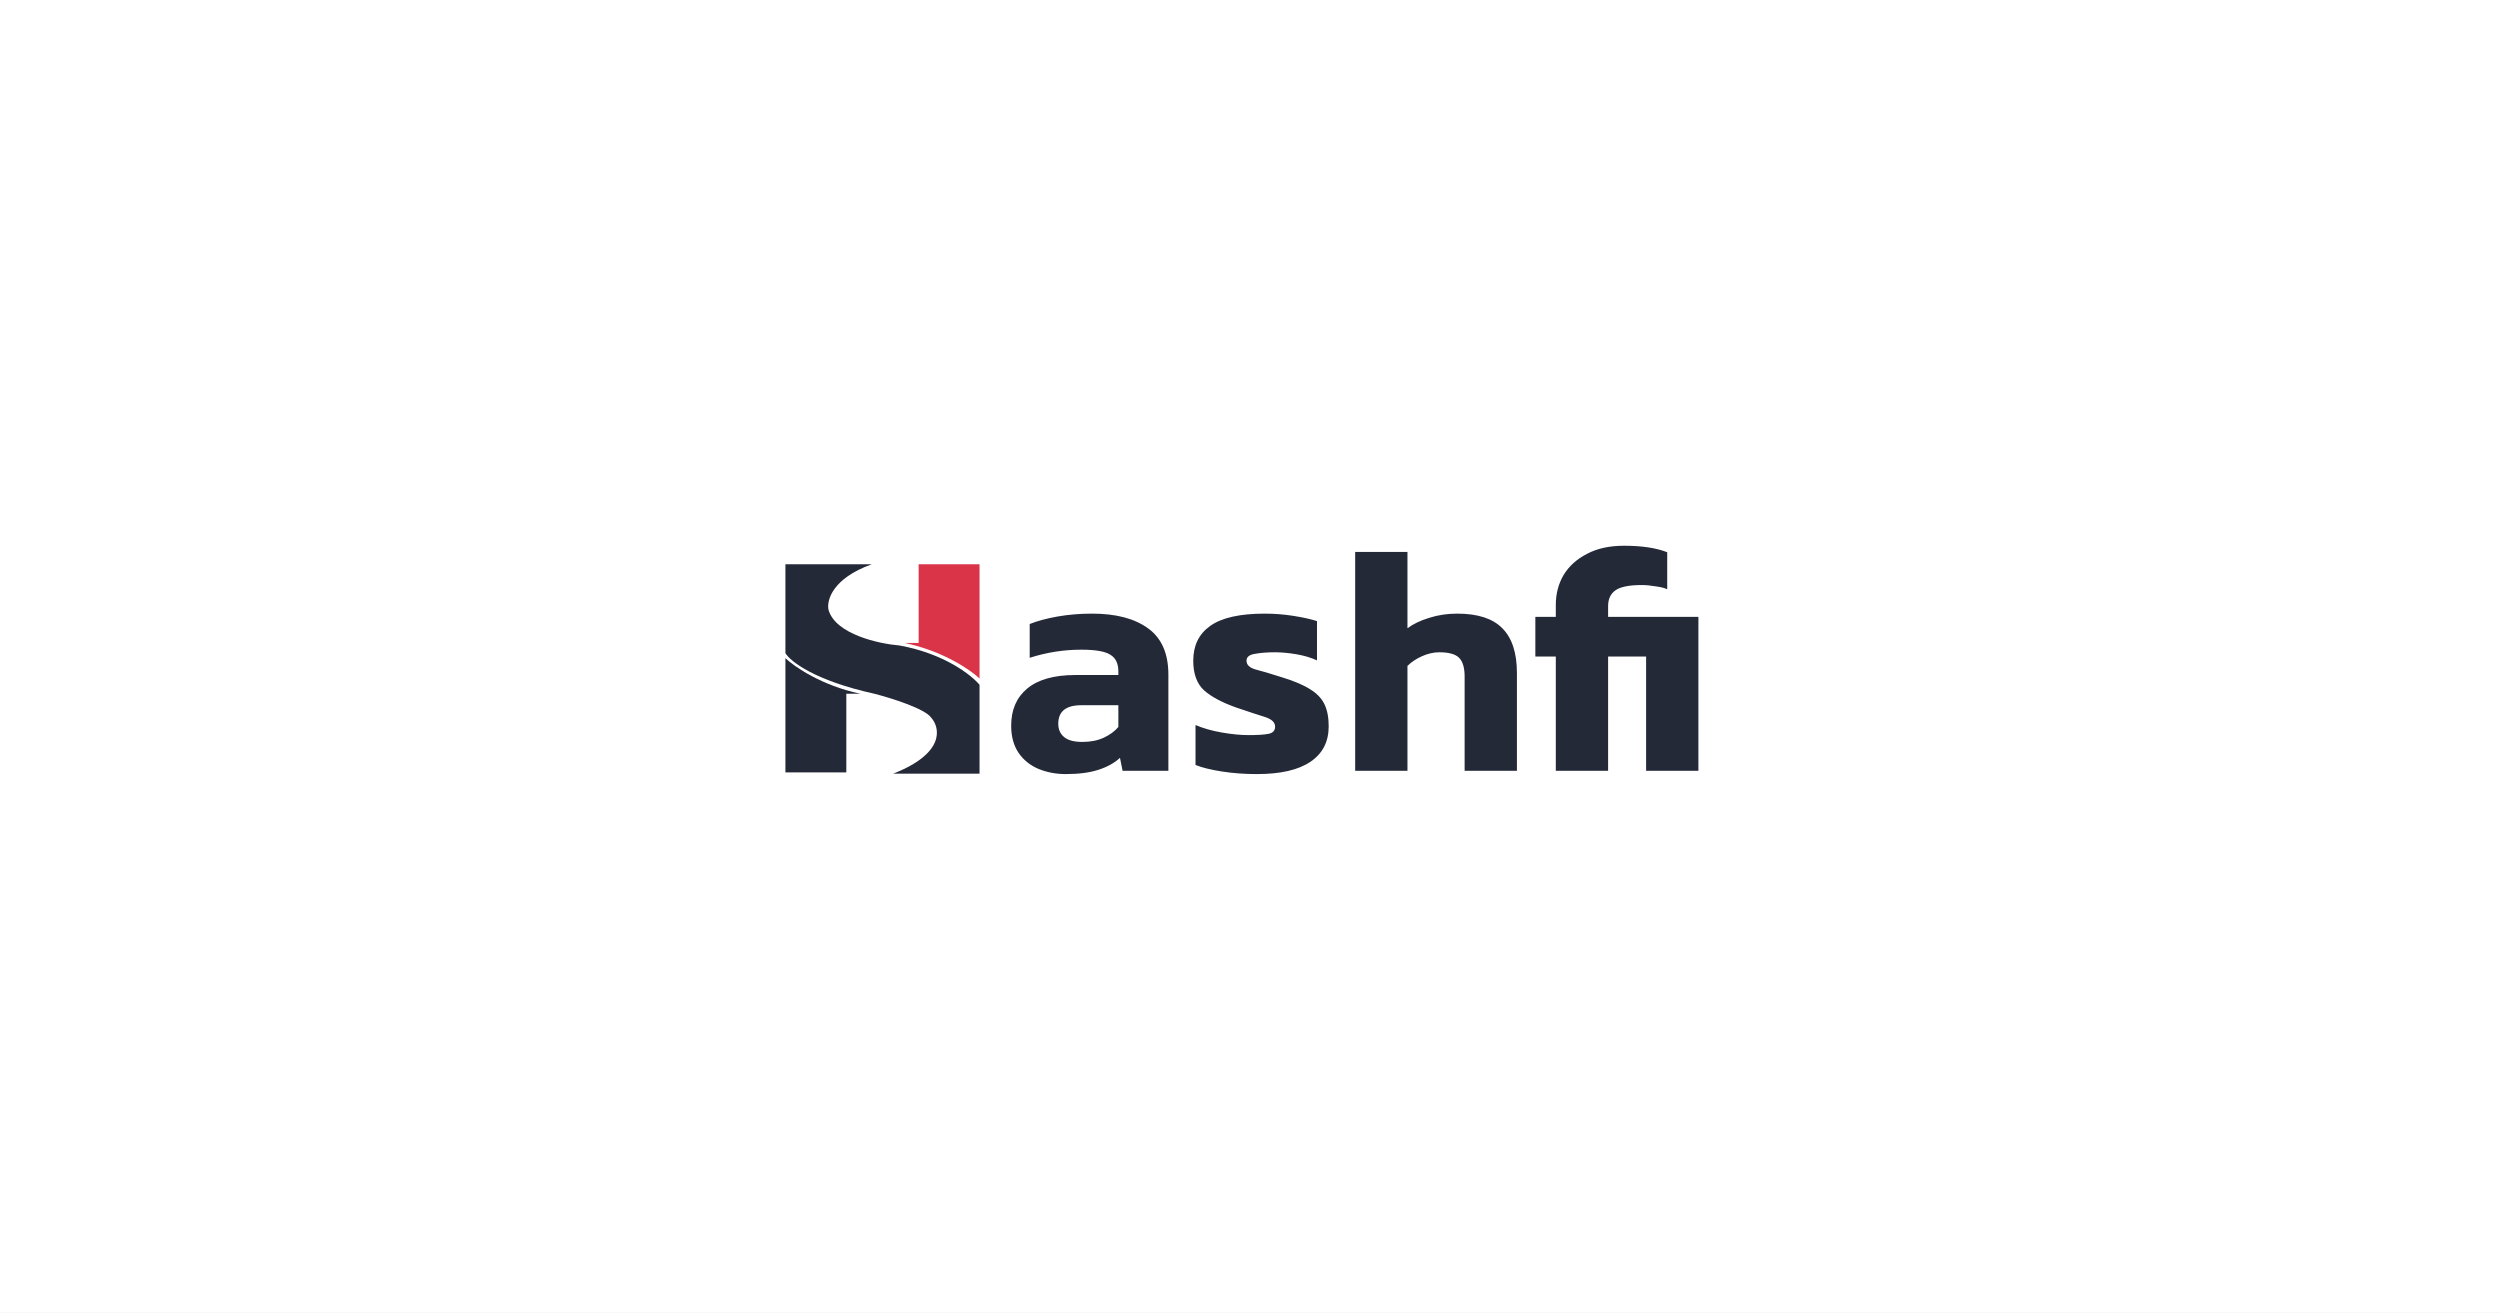
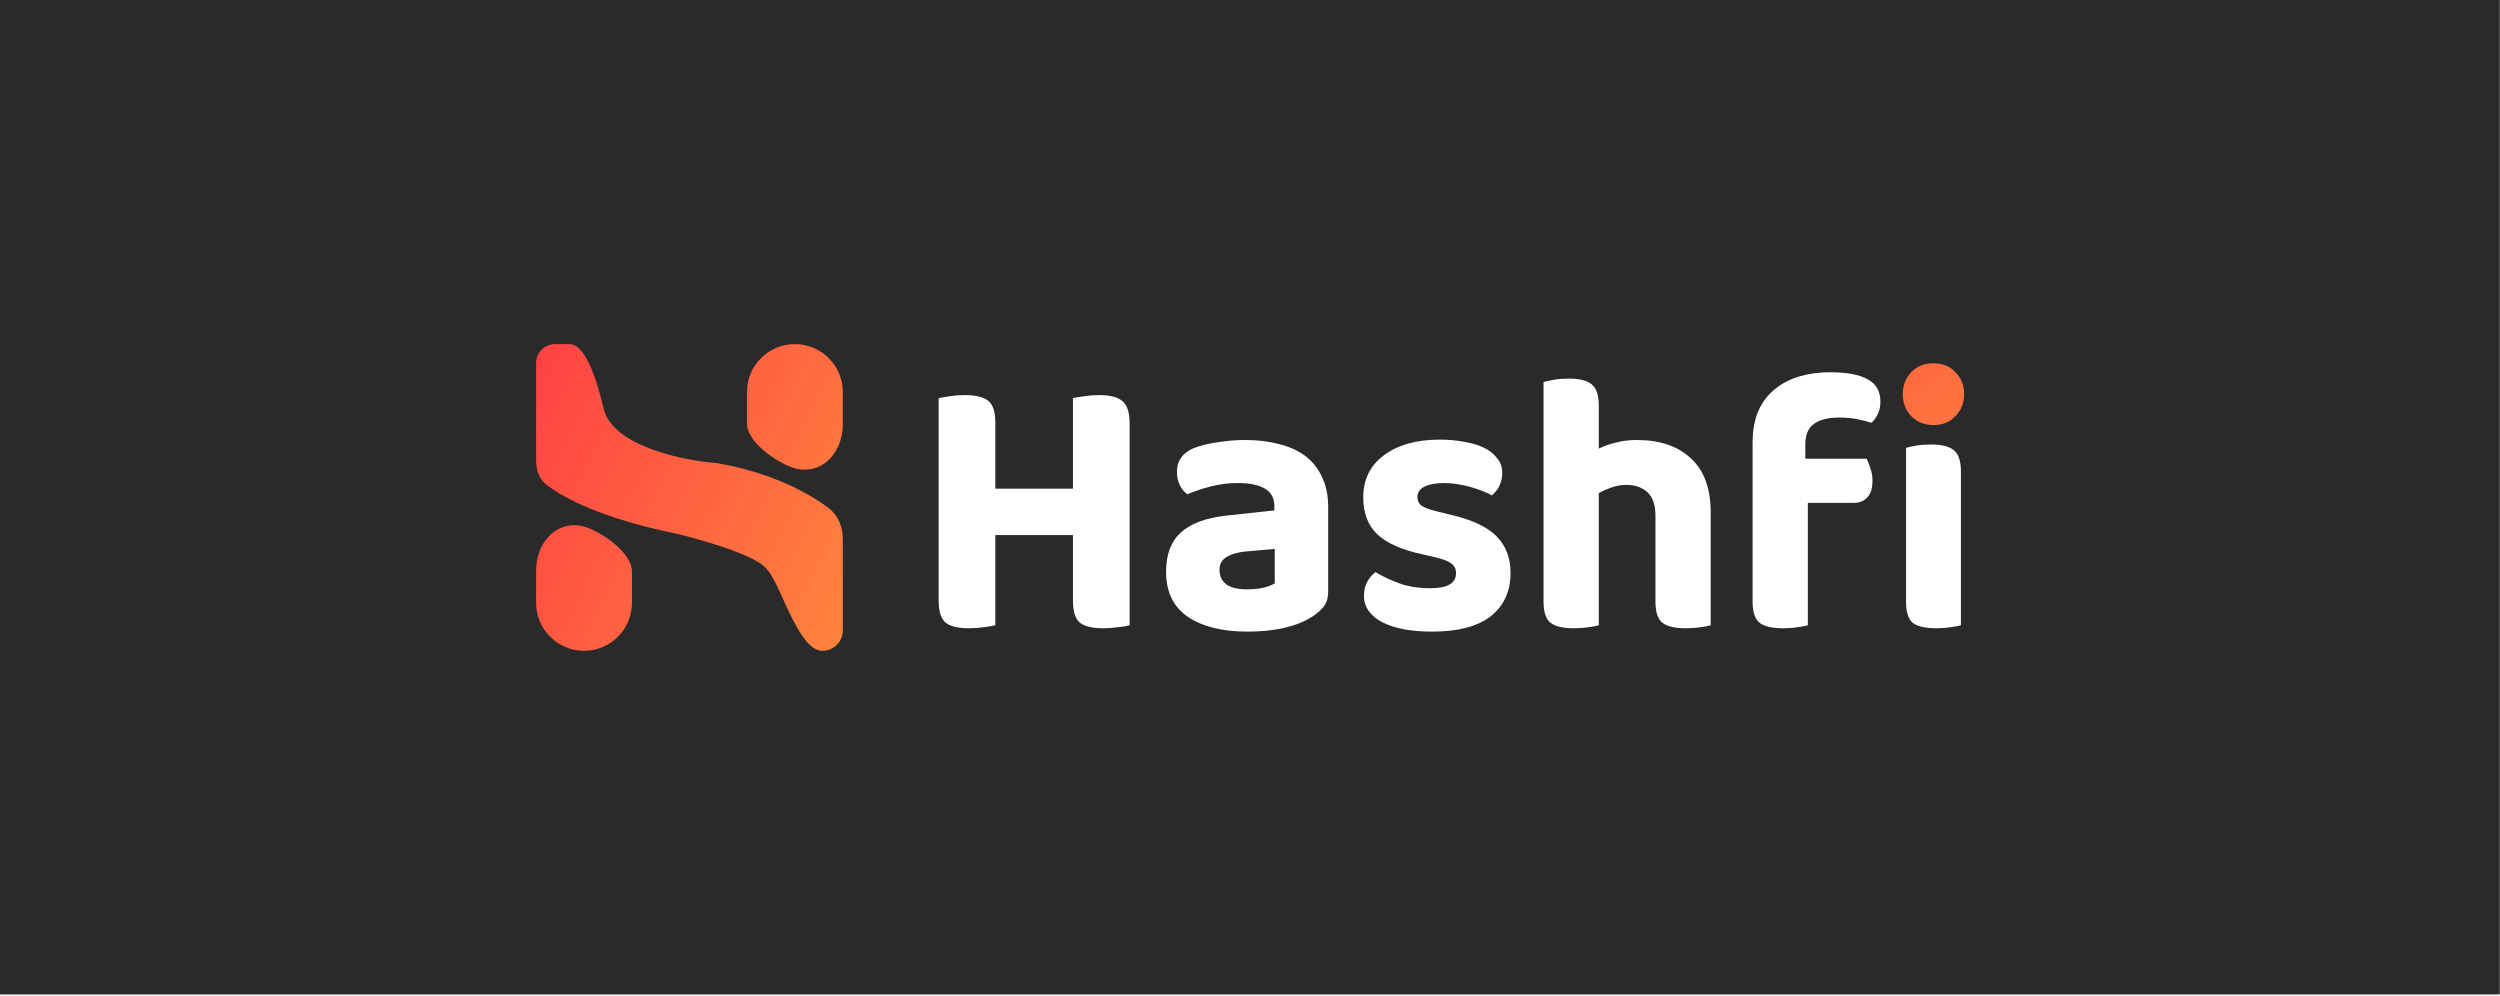
- <svg xmlns="http://www.w3.org/2000/svg" width="1200" height="630" viewBox="0 0 1200 630" fill="none">
-   <rect width="1200" height="630" fill="white" />
-   <path d="M511.557 371.559C506.88 371.559 502.514 370.728 498.461 369.065C494.511 367.402 491.341 364.855 488.95 361.425C486.56 357.891 485.364 353.526 485.364 348.329C485.364 340.741 487.911 334.817 493.004 330.555C498.201 326.19 505.944 324.007 516.234 324.007H536.814V322.292C536.814 318.55 535.567 315.9 533.072 314.341C530.578 312.678 525.9 311.846 519.04 311.846C510.621 311.846 502.358 313.146 494.251 315.744V299.53C497.889 298.075 502.306 296.879 507.503 295.944C512.804 295.008 518.365 294.541 524.185 294.541C535.619 294.541 544.557 296.879 551.002 301.557C557.55 306.234 560.824 313.665 560.824 323.851V370H538.841L537.593 363.764C534.891 366.258 531.409 368.181 527.148 369.532C522.99 370.883 517.793 371.559 511.557 371.559ZM519.508 356.124C523.458 356.124 526.888 355.449 529.798 354.097C532.708 352.746 535.047 351.031 536.814 348.952V338.507H519.04C511.661 338.507 507.971 341.469 507.971 347.393C507.971 350.096 508.906 352.227 510.777 353.786C512.648 355.345 515.559 356.124 519.508 356.124ZM603.316 371.559C597.391 371.559 591.779 371.143 586.478 370.312C581.177 369.48 576.967 368.441 573.849 367.194V348.017C577.487 349.576 581.697 350.771 586.478 351.603C591.259 352.434 595.52 352.85 599.262 352.85C603.732 352.85 606.954 352.642 608.929 352.227C611.007 351.811 612.047 350.667 612.047 348.797C612.047 346.718 610.384 345.159 607.058 344.119C603.732 343.08 599.158 341.573 593.338 339.598C586.582 337.207 581.437 334.453 577.903 331.335C574.473 328.113 572.758 323.384 572.758 317.147C572.758 309.872 575.46 304.311 580.865 300.465C586.374 296.516 595.105 294.541 607.058 294.541C611.735 294.541 616.36 294.904 620.933 295.632C625.507 296.36 629.248 297.191 632.159 298.127V316.991C629.248 315.64 625.922 314.653 622.181 314.029C618.439 313.406 615.061 313.094 612.047 313.094C608.201 313.094 604.927 313.354 602.224 313.873C599.626 314.289 598.327 315.38 598.327 317.147C598.327 319.122 599.782 320.525 602.692 321.357C605.602 322.084 609.812 323.332 615.321 325.099C621.141 326.866 625.663 328.788 628.885 330.867C632.107 332.842 634.393 335.233 635.745 338.039C637.096 340.845 637.771 344.379 637.771 348.641C637.771 356.02 634.861 361.685 629.041 365.635C623.22 369.584 614.645 371.559 603.316 371.559ZM650.48 370V264.918H675.581V301.557C678.388 299.478 681.87 297.815 686.027 296.567C690.185 295.216 694.654 294.541 699.435 294.541C709.309 294.541 716.533 296.879 721.106 301.557C725.784 306.234 728.122 313.406 728.122 323.072V370H703.021V324.787C703.021 320.525 702.138 317.511 700.371 315.744C698.604 313.977 695.434 313.094 690.86 313.094C688.158 313.094 685.404 313.717 682.597 314.965C679.791 316.212 677.452 317.771 675.581 319.642V370H650.48ZM746.789 370V315.121H736.966V296.1H746.789V290.331C746.789 285.03 748.036 280.249 750.53 275.988C753.129 271.726 756.871 268.348 761.756 265.854C766.641 263.255 772.565 261.956 779.529 261.956C788.052 261.956 794.964 262.995 800.265 265.074V282.848C799.018 282.224 797.147 281.756 794.652 281.444C792.262 281.029 790.079 280.821 788.104 280.821C782.076 280.821 777.866 281.652 775.476 283.315C773.085 284.978 771.89 287.525 771.89 290.955V296.1H815.232V370H790.131V315.121H771.89V370H746.789Z" fill="#242938" />
-   <path d="M470.18 270.862H440.947V308.621H434.248C452.762 312.519 465.917 321.613 470.18 325.674V270.862Z" fill="#D93448" />
-   <path d="M377 370.74H406.232V332.981H412.932C394.418 329.084 381.263 319.989 377 315.929V370.74Z" fill="#242938" />
-   <path d="M377 313.493V270.862H418.413C399.412 277.683 396.691 288.321 397.706 292.787C401.117 304.48 421.864 309.027 431.811 309.839C453.249 313.737 466.322 324.05 470.179 328.719V371.35H428.766C453.614 361.605 451.3 349.425 447.037 344.553C444.113 340.168 427.548 335.012 419.631 332.982C390.886 326.648 379.233 317.35 377 313.493Z" fill="#242938" />
+ <svg xmlns="http://www.w3.org/2000/svg" width="2630" height="1047" viewBox="0 0 2630 1047" fill="none">
+   <rect width="2629.77" height="1046.1" fill="#2A2A2A" />
+   <path d="M886.626 446.43V412.398C886.626 384.564 864.062 362 836.228 362C808.394 362 785.83 384.564 785.83 412.398L785.83 445.461C785.83 464.081 813.037 483.29 830.182 490.552C860.495 503.392 886.626 479.35 886.626 446.43Z" fill="url(#paint0_linear_620_3)" />
+   <path d="M564.011 600.207V634.239C564.011 662.074 586.575 684.637 614.409 684.637C642.243 684.637 664.807 662.074 664.807 634.24L664.808 601.177C664.808 582.557 637.6 563.347 620.455 556.085C590.143 543.245 564.011 567.288 564.011 600.207Z" fill="url(#paint1_linear_620_3)" />
+   <path d="M564 484.087V381.998C564 370.954 572.954 362 583.998 362H598.891C618.843 362 630.948 413.016 635.698 432.395C647.507 469.939 719.346 484.539 753.789 487.147C810.597 496.724 850.443 518.365 872.004 534.716C882.093 542.367 886.642 554.761 886.642 567.424V663.164C886.642 675.027 877.025 684.643 865.163 684.643C841.129 684.643 823.439 622.208 809.677 602.504C808.683 601.081 807.615 599.777 806.508 598.605C796.386 584.526 739.028 567.97 711.614 561.452C634.191 545.634 592.579 524.057 574.273 509.423C566.722 503.387 564 493.754 564 484.087Z" fill="url(#paint2_linear_620_3)" />
+   <path d="M1047.09 657.782C1044.31 658.569 1040.38 659.225 1035.32 659.75C1030.25 660.538 1024.94 660.932 1019.37 660.932C1007.47 660.932 999.112 658.832 994.301 654.632C989.744 650.432 987.465 642.82 987.465 631.795V418.78C990.25 418.255 994.175 417.599 999.238 416.811C1004.56 416.024 1009.75 415.63 1014.81 415.63C1026.2 415.63 1034.43 417.599 1039.5 421.536C1044.56 425.474 1047.09 433.217 1047.09 444.767V514.066H1128.75V418.78C1131.53 418.255 1135.46 417.599 1140.52 416.811C1145.84 416.024 1151.16 415.63 1156.47 415.63C1167.61 415.63 1175.72 417.73 1180.78 421.93C1185.84 426.13 1188.38 434.005 1188.38 445.555V657.782C1185.59 658.569 1181.67 659.225 1176.6 659.75C1171.54 660.538 1166.22 660.932 1160.65 660.932C1148.75 660.932 1140.39 658.832 1135.58 654.632C1131.03 650.432 1128.75 642.82 1128.75 631.795V562.89H1047.09V657.782Z" fill="white" />
+   <path d="M1312.17 619.982C1317.74 619.982 1323.18 619.458 1328.5 618.408C1334.07 617.095 1338.25 615.52 1341.03 613.683V577.458L1309.89 580.215C1301.79 581.002 1295.2 582.971 1290.14 586.121C1285.33 589.008 1282.92 593.471 1282.92 599.508C1282.92 605.808 1285.2 610.795 1289.76 614.47C1294.32 618.145 1301.79 619.982 1312.17 619.982ZM1309.89 462.879C1323.05 462.879 1334.95 464.323 1345.59 467.21C1356.48 469.835 1365.72 474.035 1373.31 479.81C1380.91 485.585 1386.73 492.935 1390.78 501.86C1395.09 510.785 1397.24 521.284 1397.24 533.359V622.345C1397.24 629.17 1395.47 634.682 1391.92 638.882C1388.63 642.82 1384.58 646.232 1379.77 649.119C1371.92 654.107 1362.3 657.913 1350.91 660.538C1339.51 663.163 1326.6 664.475 1312.17 664.475C1286.09 664.475 1265.33 659.357 1249.88 649.119C1234.44 638.62 1226.71 622.739 1226.71 601.477C1226.71 583.364 1231.9 569.583 1242.29 560.134C1252.67 550.684 1268.62 544.778 1290.14 542.415L1340.65 536.903V532.572C1340.65 524.172 1337.36 518.003 1330.78 514.066C1324.19 510.128 1314.7 508.16 1302.29 508.16C1292.67 508.16 1283.18 509.341 1273.81 511.703C1264.69 514.066 1256.46 516.822 1249.12 519.972C1246.08 517.872 1243.42 514.722 1241.15 510.522C1239.12 506.06 1238.11 501.335 1238.11 496.347C1238.11 484.798 1243.93 476.529 1255.58 471.542C1262.92 468.654 1271.4 466.554 1281.02 465.242C1290.9 463.667 1300.52 462.879 1309.89 462.879Z" fill="white" />
+   <path d="M1589.1 602.658C1589.1 622.082 1582.13 637.307 1568.21 648.332C1554.28 659.094 1533.77 664.475 1506.68 664.475C1496.05 664.475 1486.3 663.688 1477.44 662.113C1468.83 660.538 1461.36 658.175 1455.03 655.026C1448.7 651.876 1443.76 647.938 1440.22 643.213C1436.67 638.488 1434.9 632.976 1434.9 626.676C1434.9 620.901 1436.04 616.045 1438.32 612.108C1440.6 607.908 1443.51 604.495 1447.05 601.87C1454.4 606.333 1462.75 610.27 1472.12 613.683C1481.49 617.095 1492.37 618.801 1504.78 618.801C1522.76 618.801 1531.75 613.551 1531.75 603.052C1531.75 598.589 1530.1 595.177 1526.81 592.814C1523.77 590.452 1518.45 588.352 1510.86 586.514L1495.67 582.971C1474.9 578.508 1459.46 571.683 1449.33 562.496C1439.2 553.046 1434.14 539.922 1434.14 523.122C1434.14 504.485 1441.36 489.785 1455.79 479.023C1470.47 467.998 1490.1 462.486 1514.66 462.486C1523.77 462.486 1532.38 463.273 1540.48 464.848C1548.58 466.16 1555.55 468.26 1561.37 471.148C1567.19 474.035 1571.75 477.71 1575.04 482.173C1578.59 486.373 1580.36 491.36 1580.36 497.135C1580.36 502.385 1579.35 507.11 1577.32 511.31C1575.3 515.247 1572.64 518.528 1569.35 521.153C1567.32 519.841 1564.28 518.397 1560.23 516.822C1556.43 515.247 1552.26 513.803 1547.7 512.491C1543.14 511.178 1538.33 510.128 1533.27 509.341C1528.2 508.553 1523.52 508.16 1519.21 508.16C1510.35 508.16 1503.39 509.472 1498.32 512.097C1493.51 514.46 1491.11 518.134 1491.11 523.122C1491.11 526.797 1492.5 529.684 1495.29 531.784C1498.07 533.884 1503.14 535.853 1510.48 537.69L1524.91 541.234C1547.95 546.484 1564.41 554.096 1574.28 564.071C1584.16 574.046 1589.1 586.908 1589.1 602.658Z" fill="white" />
+   <path d="M1681.92 657.782C1679.38 658.569 1675.84 659.225 1671.28 659.75C1666.72 660.538 1661.66 660.932 1656.09 660.932C1644.7 660.932 1636.47 659.094 1631.4 655.419C1626.34 651.482 1623.81 644.001 1623.81 632.976V401.849C1626.59 401.062 1630.26 400.274 1634.82 399.487C1639.38 398.699 1644.44 398.306 1650.01 398.306C1661.41 398.306 1669.51 400.274 1674.32 404.212C1679.38 408.149 1681.92 415.63 1681.92 426.655V471.935C1687.23 469.31 1693.18 467.21 1699.77 465.635C1706.6 463.798 1713.95 462.879 1721.79 462.879C1746.1 462.879 1765.09 469.31 1778.76 482.173C1792.69 494.772 1799.65 513.803 1799.65 539.265V657.782C1797.12 658.569 1793.58 659.225 1789.02 659.75C1784.46 660.538 1779.4 660.932 1773.83 660.932C1762.43 660.932 1754.2 659.094 1749.14 655.419C1744.08 651.482 1741.54 644.001 1741.54 632.976V542.809C1741.54 530.997 1738.63 522.597 1732.81 517.609C1727.24 512.622 1720.02 510.128 1711.16 510.128C1705.34 510.128 1700.02 511.047 1695.21 512.885C1690.4 514.46 1685.97 516.428 1681.92 518.791V657.782Z" fill="white" />
+   <path fill-rule="evenodd" clip-rule="evenodd" d="M1963.76 482.566H1899.2V467.604C1899.2 457.367 1902.23 450.148 1908.31 445.948C1914.39 441.486 1923.25 439.255 1934.9 439.255C1941.73 439.255 1947.81 439.78 1953.13 440.83C1958.7 441.88 1963.89 443.192 1968.7 444.767C1971.23 442.667 1973.38 439.78 1975.15 436.105C1977.18 432.167 1978.19 427.705 1978.19 422.718C1978.19 411.693 1973.76 403.818 1964.9 399.093C1956.29 394.106 1943 391.612 1925.02 391.612C1913.63 391.612 1902.99 393.056 1893.12 395.943C1883.24 398.831 1874.64 403.293 1867.29 409.33C1859.95 415.105 1854.13 422.718 1849.82 432.167C1845.77 441.617 1843.75 452.773 1843.75 465.635V632.976C1843.75 644.001 1846.28 651.482 1851.34 655.419C1856.41 659.094 1864.63 660.932 1876.03 660.932C1881.6 660.932 1886.66 660.538 1891.22 659.75C1895.78 659.225 1899.32 658.569 1901.85 657.782V529.028H1950.09C1955.91 529.028 1960.6 527.191 1964.14 523.516C1967.94 519.841 1969.84 513.803 1969.84 505.403C1969.84 500.679 1969.08 496.347 1967.56 492.41C1966.29 488.473 1965.03 485.191 1963.76 482.566ZM2052.25 659.75C2056.81 659.225 2060.35 658.569 2062.89 657.782V495.954C2062.89 484.929 2060.35 477.448 2055.29 473.51C2050.48 469.573 2042.38 467.604 2030.98 467.604C2025.41 467.604 2020.35 467.998 2015.79 468.785C2011.23 469.573 2007.69 470.36 2005.16 471.148V632.976C2005.16 644.001 2007.56 651.482 2012.37 655.419C2017.44 659.094 2025.67 660.932 2037.06 660.932C2042.63 660.932 2047.7 660.538 2052.25 659.75Z" fill="white" />
+   <path d="M2001.74 414.449C2001.74 405.524 2004.65 397.912 2010.48 391.612C2016.55 385.312 2024.4 382.162 2034.02 382.162C2043.64 382.162 2051.37 385.312 2057.19 391.612C2063.27 397.912 2066.3 405.524 2066.3 414.449C2066.3 423.636 2063.27 431.38 2057.19 437.68C2051.37 443.98 2043.64 447.13 2034.02 447.13C2024.4 447.13 2016.55 443.98 2010.48 437.68C2004.65 431.38 2001.74 423.636 2001.74 414.449Z" fill="url(#paint3_linear_620_3)" />
+   <defs>
+     <linearGradient id="paint0_linear_620_3" x1="507.86" y1="482.669" x2="951.816" y2="701.419" gradientUnits="userSpaceOnUse">
+       <stop stop-color="#FF4244" />
+       <stop offset="1" stop-color="#FF8E3C" />
+     </linearGradient>
+     <linearGradient id="paint1_linear_620_3" x1="507.86" y1="482.669" x2="951.816" y2="701.419" gradientUnits="userSpaceOnUse">
+       <stop stop-color="#FF4244" />
+       <stop offset="1" stop-color="#FF8E3C" />
+     </linearGradient>
+     <linearGradient id="paint2_linear_620_3" x1="507.86" y1="482.669" x2="951.816" y2="701.419" gradientUnits="userSpaceOnUse">
+       <stop stop-color="#FF4244" />
+       <stop offset="1" stop-color="#FF8E3C" />
+     </linearGradient>
+     <linearGradient id="paint3_linear_620_3" x1="799.747" y1="487.747" x2="1205.62" y2="1251.99" gradientUnits="userSpaceOnUse">
+       <stop stop-color="#FF4244" />
+       <stop offset="1" stop-color="#FF8E3C" />
+     </linearGradient>
+   </defs>
</svg>
